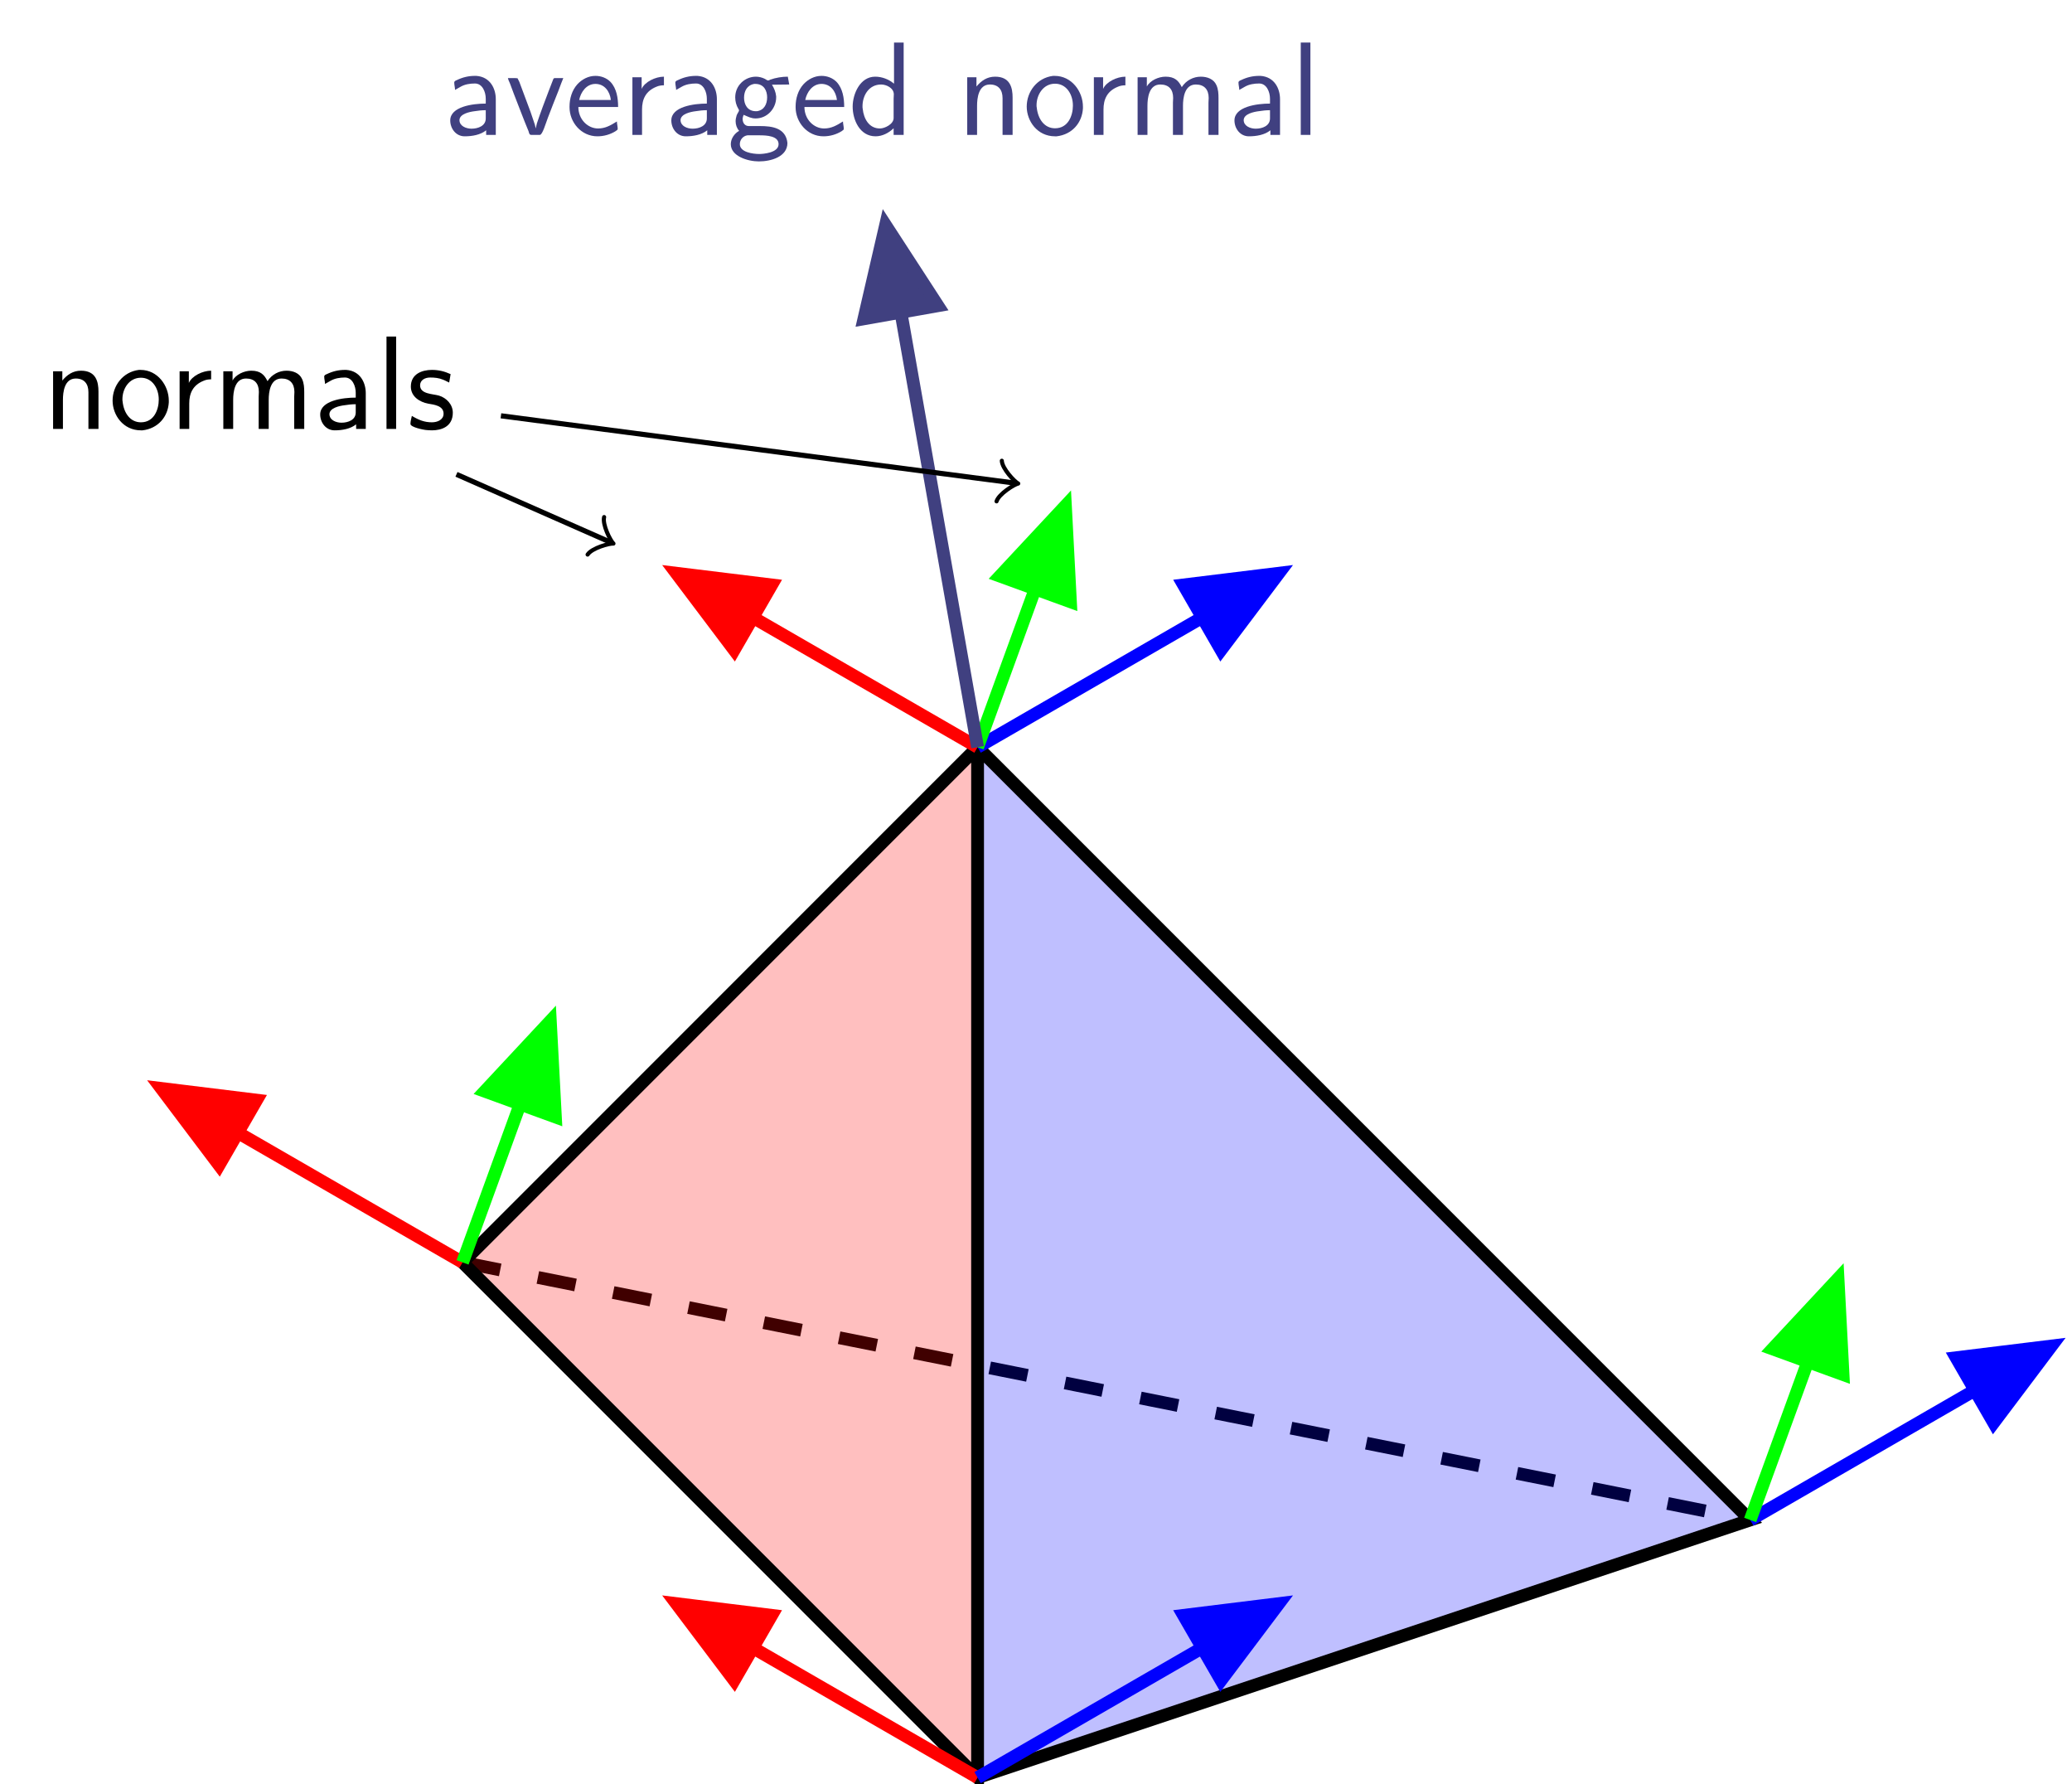
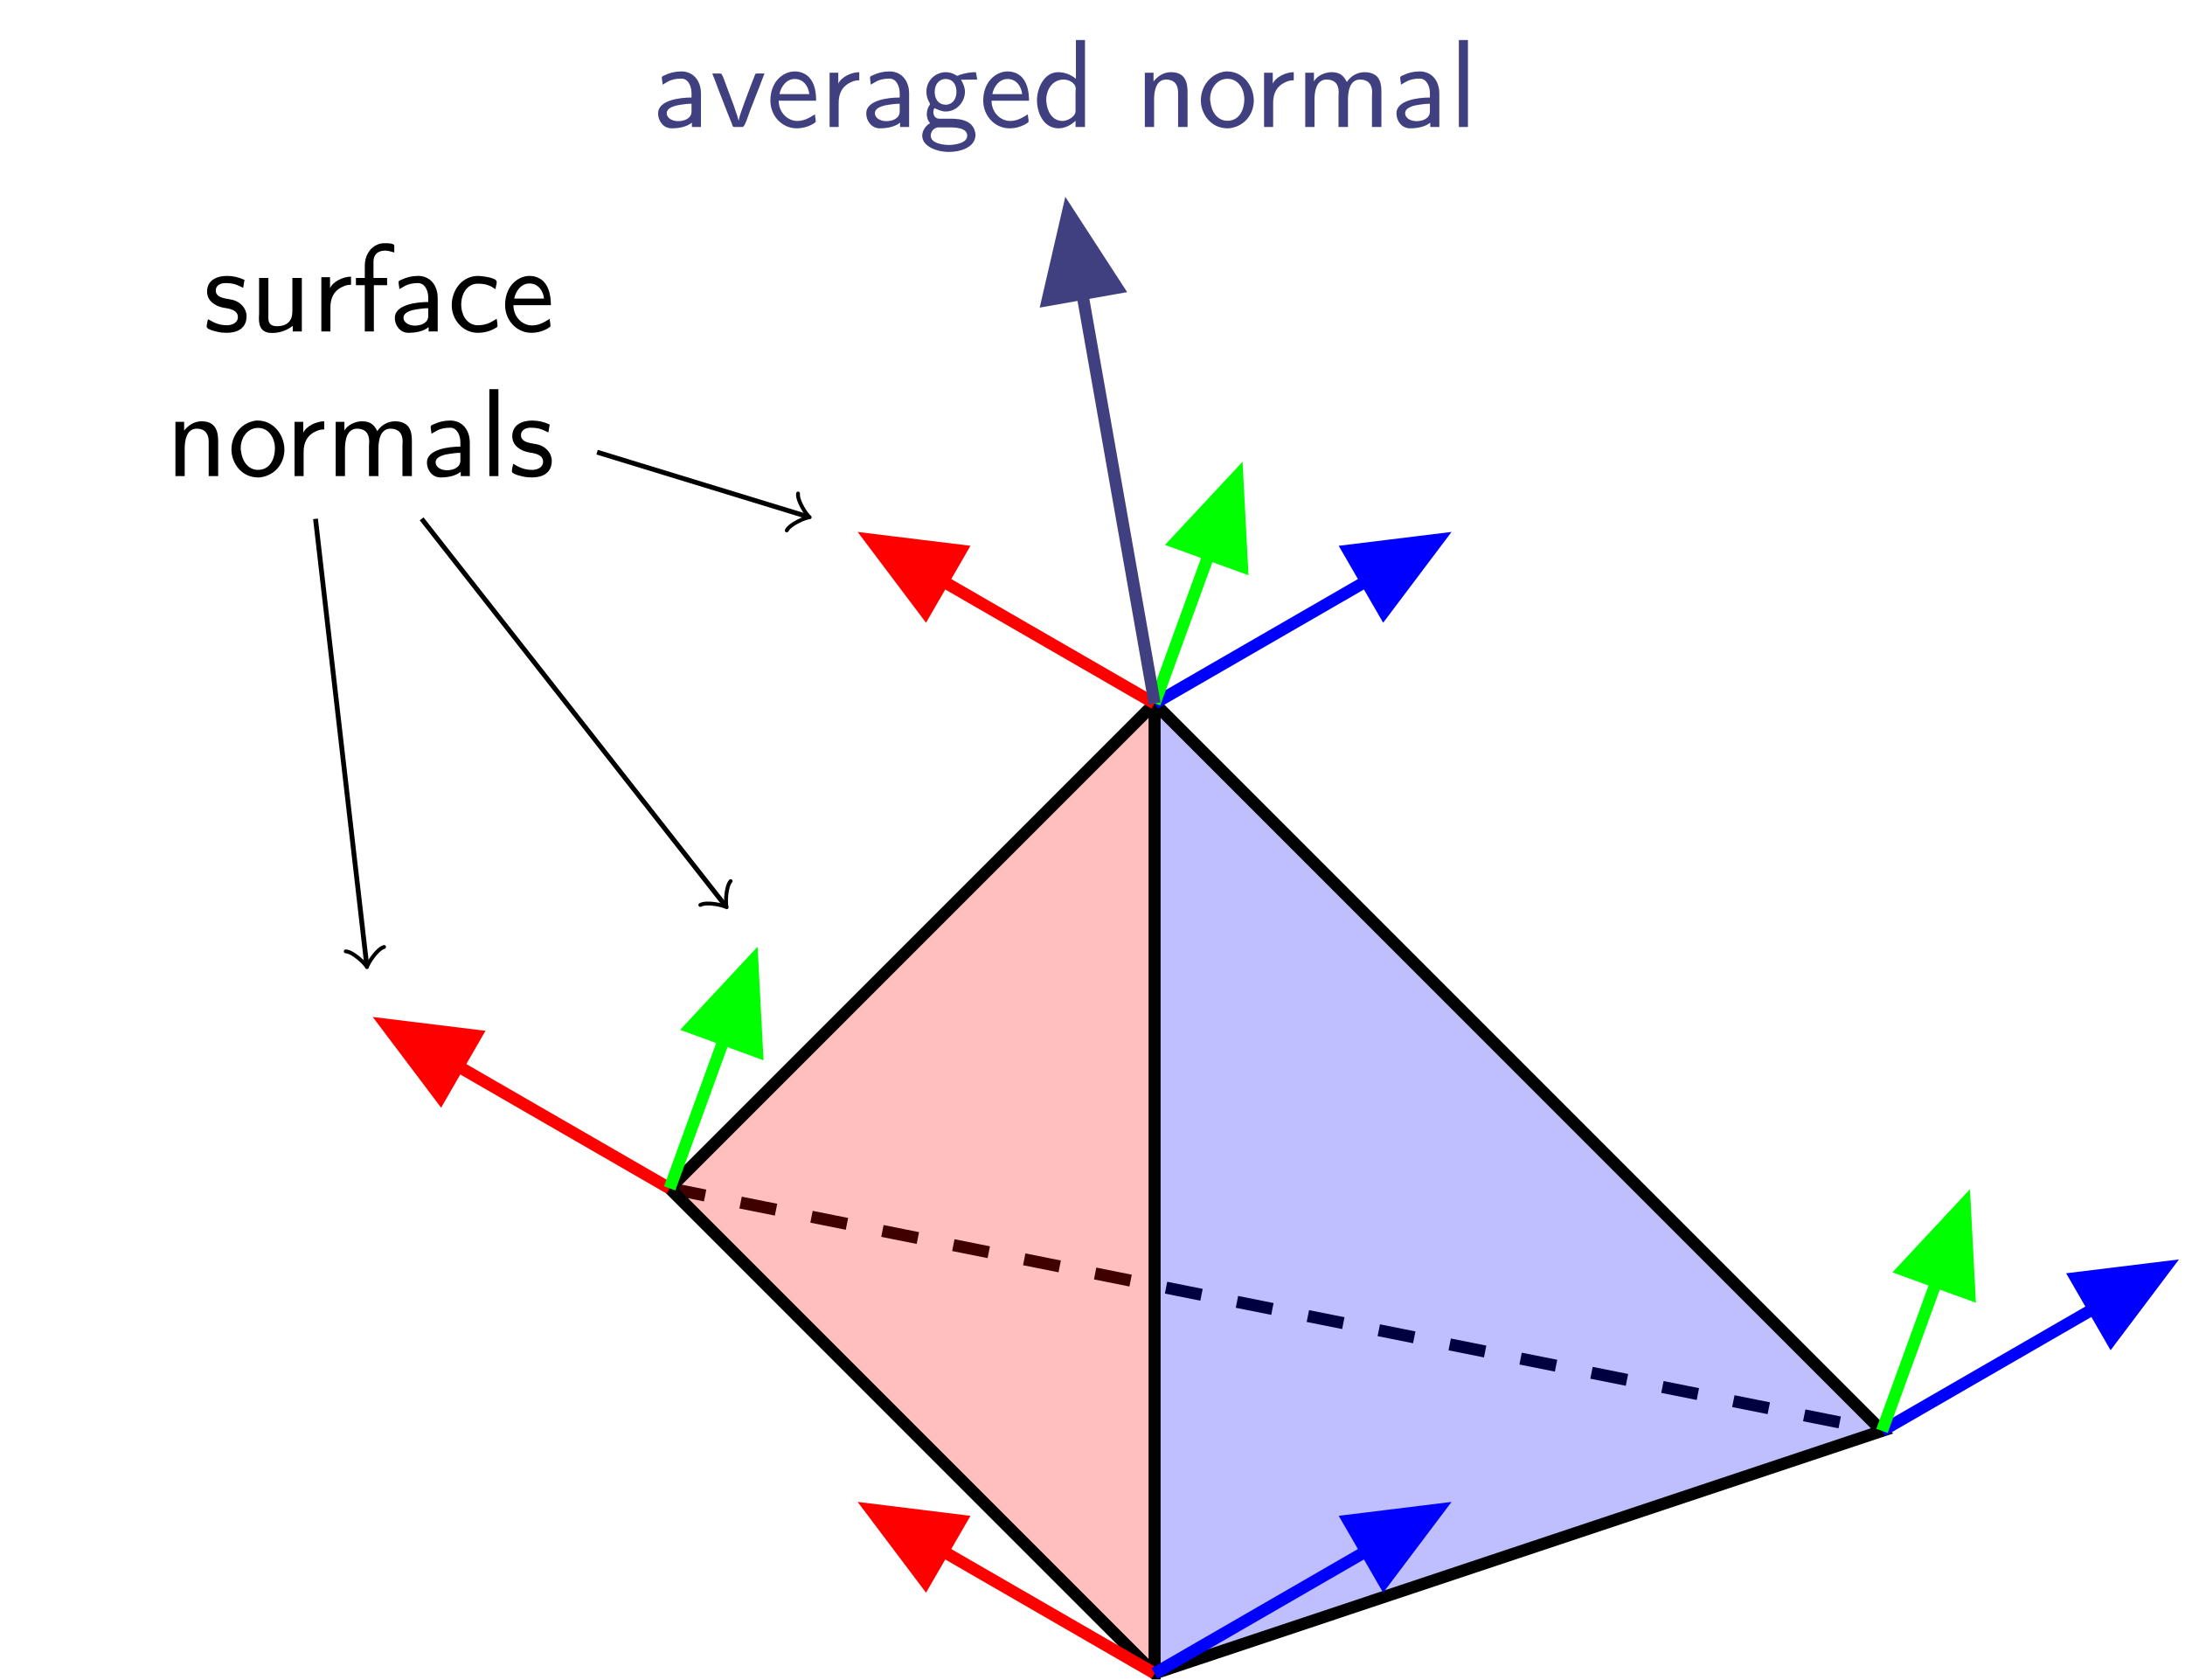
- <svg xmlns="http://www.w3.org/2000/svg" xmlns:xlink="http://www.w3.org/1999/xlink" width="161.266" height="138.816" viewBox="0 0 161.266 138.816">
+ <svg xmlns="http://www.w3.org/2000/svg" xmlns:xlink="http://www.w3.org/1999/xlink" width="180.625" height="138.816" viewBox="0 0 180.625 138.816">
  <defs>
    <g>
      <g id="glyph-0-0">
        <path d="M 0.812 -3.516 C 0.969 -3.594 1.094 -3.688 1.25 -3.766 C 1.578 -3.953 1.969 -4.016 2.359 -4.016 C 2.953 -4.016 3.203 -3.344 3.203 -2.828 C 3.203 -2.703 3.203 -2.578 3.203 -2.453 C 2.188 -2.453 0.438 -2.219 0.438 -1.141 C 0.438 -0.516 0.875 0.094 1.562 0.094 C 2.141 0.094 2.797 -0.016 3.234 -0.375 L 3.234 -0.016 L 3.984 -0.016 L 3.984 -2.797 C 3.984 -3.625 3.547 -4.531 2.469 -4.609 L 2.359 -4.609 C 1.859 -4.609 1.406 -4.5 0.953 -4.281 C 0.875 -4.25 0.75 -4.203 0.75 -4.094 C 0.75 -3.891 0.812 -3.703 0.812 -3.516 Z M 3.203 -1.938 L 3.203 -1.297 C 3.203 -0.719 2.609 -0.5 2.094 -0.5 C 1.672 -0.5 1.156 -0.703 1.156 -1.172 C 1.172 -1.656 1.953 -1.812 2.328 -1.859 C 2.609 -1.906 2.906 -1.938 3.203 -1.938 Z M 3.203 -1.938 " />
      </g>
      <g id="glyph-0-1">
        <path d="M 0.141 -4.438 C 0.172 -4.297 0.234 -4.172 0.297 -4.031 L 0.594 -3.234 C 0.984 -2.25 1.344 -1.266 1.75 -0.297 C 1.797 -0.125 1.812 -0.016 1.969 -0.016 L 2.625 -0.016 C 2.828 -0.016 3.078 -0.891 3.25 -1.344 C 3.516 -2.031 3.781 -2.734 4.062 -3.422 L 4.297 -4.047 C 4.344 -4.172 4.406 -4.312 4.453 -4.438 L 3.812 -4.438 C 3.703 -4.438 3.688 -4.391 3.656 -4.312 L 3.312 -3.422 C 3 -2.609 2.688 -1.781 2.406 -0.938 C 2.375 -0.797 2.328 -0.656 2.312 -0.516 L 2.234 -0.828 L 1.906 -1.797 L 1.031 -4.141 L 0.891 -4.422 L 0.688 -4.438 Z M 0.141 -4.438 " />
      </g>
      <g id="glyph-0-2">
        <path d="M 4.031 -1.062 C 3.531 -0.75 3.125 -0.516 2.562 -0.516 C 1.781 -0.516 1.031 -1.203 1.031 -2.188 L 4.125 -2.188 C 4.125 -2.875 4.016 -3.625 3.531 -4.141 C 3.219 -4.453 2.797 -4.609 2.359 -4.609 C 1.812 -4.609 1.312 -4.344 0.953 -3.953 C 0.531 -3.484 0.344 -2.844 0.344 -2.219 L 0.344 -2.172 C 0.344 -1 1.25 0.094 2.516 0.094 C 3.016 0.094 3.516 -0.047 3.938 -0.312 C 4 -0.375 4.094 -0.391 4.094 -0.484 C 4.094 -0.672 4.031 -0.875 4.031 -1.062 Z M 1.094 -2.734 C 1.219 -3.344 1.656 -3.984 2.359 -3.984 C 3.062 -3.984 3.484 -3.406 3.562 -2.734 Z M 1.094 -2.734 " />
      </g>
      <g id="glyph-0-3">
        <path d="M 1.531 -3.594 L 1.531 -4.5 L 0.812 -4.5 L 0.812 -0.016 L 1.562 -0.016 L 1.562 -2 C 1.562 -2.766 1.828 -3.422 2.688 -3.766 C 2.859 -3.844 3.062 -3.875 3.266 -3.875 L 3.266 -4.547 C 2.609 -4.547 1.766 -4.141 1.531 -3.594 Z M 1.531 -3.594 " />
      </g>
      <g id="glyph-0-4">
        <path d="M 0.922 -0.344 L 0.922 -0.328 C 0.562 -0.125 0.281 0.281 0.281 0.703 C 0.281 1.641 1.594 2.047 2.469 2.047 C 3.406 2.047 4.688 1.688 4.688 0.609 C 4.562 -0.578 3.453 -0.703 2.578 -0.703 L 1.688 -0.703 C 1.375 -0.703 1.203 -0.953 1.203 -1.25 L 1.203 -1.312 C 1.219 -1.422 1.25 -1.5 1.281 -1.578 C 1.656 -1.422 1.859 -1.297 2.219 -1.297 C 3.125 -1.297 3.812 -2.078 3.812 -2.938 L 3.812 -3.016 C 3.781 -3.344 3.656 -3.641 3.484 -3.922 L 4.828 -3.938 L 4.719 -4.547 C 4.266 -4.547 3.781 -4.469 3.344 -4.312 C 3.297 -4.281 3.234 -4.25 3.188 -4.25 C 3.109 -4.25 3 -4.344 2.938 -4.375 C 2.719 -4.484 2.469 -4.547 2.234 -4.547 C 1.391 -4.547 0.625 -3.875 0.625 -2.938 C 0.625 -2.625 0.703 -2.328 0.859 -2.062 C 0.875 -2.031 0.922 -1.969 0.922 -1.922 C 0.922 -1.844 0.781 -1.672 0.734 -1.531 C 0.688 -1.375 0.656 -1.219 0.656 -1.078 C 0.656 -0.812 0.75 -0.531 0.922 -0.344 Z M 1.578 0.016 L 2.516 0.016 C 3.078 0.016 4 0.062 4 0.703 C 4 1.391 2.766 1.469 2.5 1.469 C 1.984 1.469 0.984 1.328 0.984 0.703 C 0.984 0.359 1.234 0.062 1.578 0.016 Z M 2.109 -3.984 L 2.188 -3.984 C 2.875 -3.984 3.109 -3.438 3.109 -2.938 C 3.109 -2.406 2.875 -1.938 2.312 -1.859 L 2.234 -1.859 C 1.562 -1.859 1.312 -2.406 1.312 -2.906 C 1.312 -3.422 1.547 -3.891 2.109 -3.984 Z M 2.109 -3.984 " />
      </g>
      <g id="glyph-0-5">
        <path d="M 3.578 -7.203 L 3.578 -4 C 3.172 -4.344 2.641 -4.547 2.109 -4.547 C 0.938 -4.547 0.359 -3.203 0.359 -2.219 C 0.359 -1.172 0.922 0.094 2.141 0.094 C 2.672 0.094 3.172 -0.172 3.547 -0.531 L 3.547 -0.016 L 4.328 -0.016 L 4.328 -7.203 Z M 1.141 -2.047 C 1.125 -2.109 1.125 -2.188 1.125 -2.25 C 1.125 -3.047 1.594 -3.938 2.578 -3.938 C 2.969 -3.938 3.562 -3.672 3.562 -3.172 C 3.562 -3.047 3.547 -2.938 3.547 -2.828 L 3.547 -1.328 C 3.547 -0.844 2.844 -0.516 2.484 -0.516 C 1.625 -0.516 1.219 -1.281 1.141 -2.047 Z M 1.141 -2.047 " />
      </g>
      <g id="glyph-0-6">
        <path d="M 1.531 -3.781 L 1.531 -4.5 L 0.812 -4.5 L 0.812 -0.016 L 1.578 -0.016 L 1.578 -2.281 C 1.578 -2.875 1.688 -3.938 2.578 -3.938 C 3.234 -3.938 3.562 -3.531 3.562 -2.875 C 3.562 -2.75 3.562 -2.625 3.562 -2.516 L 3.562 -0.016 L 4.344 -0.016 L 4.344 -2.375 C 4.344 -2.547 4.344 -2.734 4.344 -2.922 C 4.344 -3.656 4.172 -4.547 2.984 -4.547 C 2.359 -4.547 1.906 -4.234 1.531 -3.781 Z M 1.531 -3.781 " />
      </g>
      <g id="glyph-0-7">
        <path d="M 2.344 -4.609 C 1.094 -4.453 0.297 -3.375 0.297 -2.219 C 0.297 -1.109 1.109 0.094 2.5 0.094 L 2.625 0.094 C 3.844 -0.047 4.609 -0.969 4.672 -2.078 L 4.672 -2.219 C 4.672 -3.375 3.812 -4.609 2.469 -4.609 Z M 1.078 -2.141 C 1.062 -2.203 1.062 -2.266 1.062 -2.328 C 1.062 -3.156 1.594 -4 2.5 -4 C 3.375 -4 3.891 -3.188 3.891 -2.297 C 3.891 -1.531 3.531 -0.531 2.5 -0.531 C 1.672 -0.531 1.172 -1.25 1.078 -2.141 Z M 1.078 -2.141 " />
      </g>
      <g id="glyph-0-8">
        <path d="M 1.531 -3.781 L 1.531 -4.5 L 0.812 -4.5 L 0.812 -0.016 L 1.578 -0.016 L 1.578 -2.281 C 1.578 -2.906 1.703 -3.938 2.578 -3.938 C 3.234 -3.938 3.578 -3.562 3.578 -2.891 C 3.578 -2.766 3.562 -2.641 3.562 -2.516 L 3.562 -0.016 L 4.344 -0.016 L 4.344 -2.281 C 4.344 -2.906 4.469 -3.938 5.344 -3.938 C 5.984 -3.938 6.344 -3.562 6.344 -2.891 C 6.344 -2.766 6.328 -2.641 6.328 -2.516 L 6.328 -0.016 L 7.109 -0.016 L 7.109 -2.859 C 7.109 -3.219 7.094 -3.578 6.938 -3.906 C 6.734 -4.359 6.234 -4.547 5.734 -4.547 C 5.156 -4.547 4.594 -4.266 4.25 -3.734 C 4 -4.234 3.703 -4.547 2.984 -4.547 C 2.438 -4.547 1.781 -4.25 1.531 -3.781 Z M 1.531 -3.781 " />
      </g>
      <g id="glyph-0-9">
        <path d="M 0.812 -7.203 L 0.812 -0.016 L 1.562 -0.016 L 1.562 -7.203 Z M 0.812 -7.203 " />
      </g>
      <g id="glyph-0-10">
        <path d="M 0.406 -1.031 C 0.359 -0.828 0.297 -0.594 0.297 -0.406 C 0.297 -0.141 1.328 0.047 1.453 0.062 C 1.609 0.078 1.781 0.094 1.969 0.094 C 2.703 0.094 3.594 -0.188 3.594 -1.281 C 3.594 -1.922 3.094 -2.438 2.516 -2.609 C 2.031 -2.75 1.047 -2.719 1.047 -3.406 C 1.047 -3.812 1.422 -4.016 1.828 -4.016 C 2.172 -4.016 2.516 -3.984 2.844 -3.844 C 3.016 -3.781 3.156 -3.688 3.312 -3.625 L 3.422 -4.281 C 2.938 -4.5 2.484 -4.609 1.969 -4.609 C 1.203 -4.609 0.328 -4.297 0.328 -3.312 C 0.328 -2.531 1.016 -2.109 1.672 -1.984 C 2.125 -1.906 2.875 -1.828 2.875 -1.203 C 2.875 -0.734 2.406 -0.531 1.969 -0.531 C 1.391 -0.531 0.953 -0.703 0.406 -1.031 Z M 0.406 -1.031 " />
      </g>
+       <g id="glyph-0-11">
+         <path d="M 0.812 -4.438 L 0.812 -1.547 C 0.812 -1.422 0.797 -1.281 0.797 -1.141 C 0.797 -0.812 0.828 -0.469 1.031 -0.219 C 1.234 0.031 1.562 0.109 1.875 0.109 C 2.5 0.109 3.109 -0.094 3.594 -0.484 L 3.594 -0.016 L 4.344 -0.016 L 4.344 -4.438 L 3.562 -4.438 L 3.562 -1.672 C 3.562 -0.891 3.141 -0.453 2.281 -0.453 C 1.859 -0.453 1.578 -0.625 1.578 -1.109 L 1.578 -4.438 Z M 0.812 -4.438 " />
+       </g>
+       <g id="glyph-0-12">
+         <path d="M 1 -4.438 L 0.266 -4.438 L 0.266 -3.844 L 1 -3.844 L 1 -0.016 L 1.75 -0.016 L 1.75 -3.844 L 2.844 -3.844 L 2.844 -4.438 L 1.719 -4.438 L 1.719 -5.453 C 1.719 -5.562 1.719 -5.688 1.719 -5.797 C 1.719 -6.266 1.969 -6.703 2.719 -6.703 C 2.969 -6.688 3.188 -6.609 3.438 -6.547 L 3.438 -7.109 C 3.438 -7.312 2.891 -7.312 2.688 -7.312 L 2.625 -7.312 C 1.844 -7.312 1.234 -6.734 1.062 -5.984 C 1 -5.734 1 -5.5 1 -5.25 Z M 1 -4.438 " />
+       </g>
+       <g id="glyph-0-13">
+         <path d="M 4.078 -1.062 C 3.891 -0.969 3.719 -0.844 3.531 -0.75 C 3.219 -0.594 2.844 -0.531 2.5 -0.531 L 2.406 -0.531 C 1.531 -0.625 1.141 -1.469 1.141 -2.234 C 1.141 -3.047 1.562 -3.969 2.531 -3.969 C 2.953 -3.969 3.391 -3.891 3.75 -3.656 C 3.828 -3.609 3.891 -3.547 3.984 -3.516 C 3.984 -3.703 4.078 -3.906 4.078 -4.109 C 4.078 -4.531 2.531 -4.609 2.547 -4.609 C 1.188 -4.609 0.359 -3.406 0.359 -2.203 L 0.359 -2.141 C 0.375 -1 1.266 0.094 2.5 0.094 C 3.031 0.094 3.531 -0.031 4 -0.312 C 4.062 -0.359 4.141 -0.375 4.141 -0.484 C 4.141 -0.672 4.094 -0.875 4.078 -1.062 Z M 4.078 -1.062 " />
+       </g>
    </g>
    <clipPath id="clip-0">
-       <path clip-rule="nonzero" d="M 36 58 L 77 58 L 77 138.816 L 36 138.816 Z M 36 58 " />
+       <path clip-rule="nonzero" d="M 55 58 L 96 58 L 96 138.816 L 55 138.816 Z M 55 58 " />
    </clipPath>
    <clipPath id="clip-1">
-       <path clip-rule="nonzero" d="M 76 58 L 137 58 L 137 138.816 L 76 138.816 Z M 76 58 " />
+       <path clip-rule="nonzero" d="M 95 58 L 156 58 L 156 138.816 L 95 138.816 Z M 95 58 " />
    </clipPath>
    <clipPath id="clip-2">
-       <path clip-rule="nonzero" d="M 21 44 L 151 44 L 151 138.816 L 21 138.816 Z M 21 44 " />
+       <path clip-rule="nonzero" d="M 41 44 L 170 44 L 170 138.816 L 41 138.816 Z M 41 44 " />
    </clipPath>
    <clipPath id="clip-3">
-       <path clip-rule="nonzero" d="M 38 110 L 91 110 L 91 138.816 L 38 138.816 Z M 38 110 " />
+       <path clip-rule="nonzero" d="M 58 110 L 110 110 L 110 138.816 L 58 138.816 Z M 58 110 " />
    </clipPath>
    <clipPath id="clip-4">
-       <path clip-rule="nonzero" d="M 38 110 L 75 110 L 75 138.816 L 38 138.816 Z M 38 110 " />
+       <path clip-rule="nonzero" d="M 57 110 L 94 110 L 94 138.816 L 57 138.816 Z M 57 110 " />
    </clipPath>
    <clipPath id="clip-5">
-       <path clip-rule="nonzero" d="M 61 110 L 114 110 L 114 138.816 L 61 138.816 Z M 61 110 " />
+       <path clip-rule="nonzero" d="M 81 110 L 133 110 L 133 138.816 L 81 138.816 Z M 81 110 " />
    </clipPath>
    <clipPath id="clip-6">
-       <path clip-rule="nonzero" d="M 78 110 L 114 110 L 114 138.816 L 78 138.816 Z M 78 110 " />
+       <path clip-rule="nonzero" d="M 97 110 L 133 110 L 133 138.816 L 97 138.816 Z M 97 110 " />
    </clipPath>
    <clipPath id="clip-7">
-       <path clip-rule="nonzero" d="M 122 90 L 161.266 90 L 161.266 133 L 122 133 Z M 122 90 " />
+       <path clip-rule="nonzero" d="M 141 90 L 180.625 90 L 180.625 133 L 141 133 Z M 141 90 " />
    </clipPath>
    <clipPath id="clip-8">
-       <path clip-rule="nonzero" d="M 138 90 L 161.266 90 L 161.266 125 L 138 125 Z M 138 90 " />
+       <path clip-rule="nonzero" d="M 157 90 L 180.625 90 L 180.625 125 L 157 125 Z M 157 90 " />
    </clipPath>
  </defs>
-   <path fill="none" stroke-width="0.996" stroke-linecap="butt" stroke-linejoin="miter" stroke="rgb(0%, 0%, 0%)" stroke-opacity="1" stroke-dasharray="2.989 2.989" stroke-miterlimit="10" d="M -40.087 -40.088 L 60.132 -60.131 " transform="matrix(1, 0, 0, -1, 76.087, 58.142)" />
+   <path fill="none" stroke-width="0.996" stroke-linecap="butt" stroke-linejoin="miter" stroke="rgb(0%, 0%, 0%)" stroke-opacity="1" stroke-dasharray="2.989 2.989" stroke-miterlimit="10" d="M -40.087 -40.088 L 60.132 -60.131 " transform="matrix(1, 0, 0, -1, 95.446, 58.142)" />
  <g clip-path="url(#clip-0)">
-     <path fill-rule="nonzero" fill="rgb(100%, 0%, 0%)" fill-opacity="0.25" d="M 76.086 58.141 L 36 98.23 L 76.086 138.32 " />
+     <path fill-rule="nonzero" fill="rgb(100%, 0%, 0%)" fill-opacity="0.25" d="M 95.445 58.141 L 55.359 98.23 L 95.445 138.32 " />
  </g>
  <g clip-path="url(#clip-1)">
-     <path fill-rule="nonzero" fill="rgb(0%, 0%, 100%)" fill-opacity="0.25" d="M 76.086 58.141 L 76.086 138.32 L 136.219 118.273 " />
+     <path fill-rule="nonzero" fill="rgb(0%, 0%, 100%)" fill-opacity="0.25" d="M 95.445 58.141 L 95.445 138.32 L 155.578 118.273 " />
  </g>
  <g clip-path="url(#clip-2)">
-     <path fill="none" stroke-width="0.996" stroke-linecap="butt" stroke-linejoin="miter" stroke="rgb(0%, 0%, 0%)" stroke-opacity="1" stroke-miterlimit="10" d="M -0.001 0.001 L -40.087 -40.088 L -0.001 -80.178 Z M -0.001 0.001 L 60.132 -60.131 L -0.001 -80.178 " transform="matrix(1, 0, 0, -1, 76.087, 58.142)" />
+     <path fill="none" stroke-width="0.996" stroke-linecap="butt" stroke-linejoin="miter" stroke="rgb(0%, 0%, 0%)" stroke-opacity="1" stroke-miterlimit="10" d="M -0.001 0.001 L -40.087 -40.088 L -0.001 -80.178 Z M -0.001 0.001 L 60.132 -60.131 L -0.001 -80.178 " transform="matrix(1, 0, 0, -1, 95.446, 58.142)" />
  </g>
-   <path fill="none" stroke-width="0.996" stroke-linecap="butt" stroke-linejoin="miter" stroke="rgb(100%, 0%, 0%)" stroke-opacity="1" stroke-miterlimit="10" d="M -0.001 0.001 L -23.122 13.349 " transform="matrix(1, 0, 0, -1, 76.087, 58.142)" />
-   <path fill-rule="nonzero" fill="rgb(100%, 0%, 0%)" fill-opacity="1" stroke-width="0.996" stroke-linecap="butt" stroke-linejoin="miter" stroke="rgb(100%, 0%, 0%)" stroke-opacity="1" stroke-miterlimit="10" d="M -6.506 2.919 L 0.375 0 L -6.504 -2.921 Z M -6.506 2.919 " transform="matrix(-0.86601, -0.49998, -0.49998, 0.86601, 52.96581, 44.79302)" />
-   <path fill="none" stroke-width="0.996" stroke-linecap="butt" stroke-linejoin="miter" stroke="rgb(100%, 0%, 0%)" stroke-opacity="1" stroke-miterlimit="10" d="M -40.087 -40.088 L -63.208 -26.741 " transform="matrix(1, 0, 0, -1, 76.087, 58.142)" />
-   <path fill-rule="nonzero" fill="rgb(100%, 0%, 0%)" fill-opacity="1" stroke-width="0.996" stroke-linecap="butt" stroke-linejoin="miter" stroke="rgb(100%, 0%, 0%)" stroke-opacity="1" stroke-miterlimit="10" d="M -6.504 2.918 L 0.373 0 L -6.504 -2.919 Z M -6.504 2.918 " transform="matrix(-0.86601, -0.49998, -0.49998, 0.86601, 12.87733, 84.88149)" />
+   <path fill="none" stroke-width="0.996" stroke-linecap="butt" stroke-linejoin="miter" stroke="rgb(100%, 0%, 0%)" stroke-opacity="1" stroke-miterlimit="10" d="M -0.001 0.001 L -23.122 13.349 " transform="matrix(1, 0, 0, -1, 95.446, 58.142)" />
+   <path fill-rule="nonzero" fill="rgb(100%, 0%, 0%)" fill-opacity="1" stroke-width="0.996" stroke-linecap="butt" stroke-linejoin="miter" stroke="rgb(100%, 0%, 0%)" stroke-opacity="1" stroke-miterlimit="10" d="M -6.503 2.921 L 0.375 -0 L -6.504 -2.921 Z M -6.503 2.921 " transform="matrix(-0.86601, -0.49998, -0.49998, 0.86601, 72.32481, 44.79302)" />
+   <path fill="none" stroke-width="0.996" stroke-linecap="butt" stroke-linejoin="miter" stroke="rgb(100%, 0%, 0%)" stroke-opacity="1" stroke-miterlimit="10" d="M -40.087 -40.088 L -63.212 -26.741 " transform="matrix(1, 0, 0, -1, 95.446, 58.142)" />
+   <path fill-rule="nonzero" fill="rgb(100%, 0%, 0%)" fill-opacity="1" stroke-width="0.996" stroke-linecap="butt" stroke-linejoin="miter" stroke="rgb(100%, 0%, 0%)" stroke-opacity="1" stroke-miterlimit="10" d="M -6.504 2.918 L 0.372 -0 L -6.504 -2.919 Z M -6.504 2.918 " transform="matrix(-0.86601, -0.49998, -0.49998, 0.86601, 32.23633, 84.88149)" />
  <g clip-path="url(#clip-3)">
-     <path fill="none" stroke-width="0.996" stroke-linecap="butt" stroke-linejoin="miter" stroke="rgb(100%, 0%, 0%)" stroke-opacity="1" stroke-miterlimit="10" d="M -0.001 -80.178 L -23.122 -66.827 " transform="matrix(1, 0, 0, -1, 76.087, 58.142)" />
+     <path fill="none" stroke-width="0.996" stroke-linecap="butt" stroke-linejoin="miter" stroke="rgb(100%, 0%, 0%)" stroke-opacity="1" stroke-miterlimit="10" d="M -0.001 -80.178 L -23.122 -66.827 " transform="matrix(1, 0, 0, -1, 95.446, 58.142)" />
  </g>
-   <path fill-rule="nonzero" fill="rgb(100%, 0%, 0%)" fill-opacity="1" d="M 57.141 130.75 L 52.641 124.781 L 60.059 125.695 Z M 57.141 130.75 " />
+   <path fill-rule="nonzero" fill="rgb(100%, 0%, 0%)" fill-opacity="1" d="M 76.496 130.75 L 72 124.781 L 79.418 125.695 Z M 76.496 130.75 " />
  <g clip-path="url(#clip-4)">
-     <path fill="none" stroke-width="0.996" stroke-linecap="butt" stroke-linejoin="miter" stroke="rgb(100%, 0%, 0%)" stroke-opacity="1" stroke-miterlimit="10" d="M -6.506 2.918 L 0.376 -0.001 L -6.505 -2.918 Z M -6.506 2.918 " transform="matrix(-0.86601, -0.49998, -0.49998, 0.86601, 52.96581, 124.97)" />
+     <path fill="none" stroke-width="0.996" stroke-linecap="butt" stroke-linejoin="miter" stroke="rgb(100%, 0%, 0%)" stroke-opacity="1" stroke-miterlimit="10" d="M -6.503 2.92 L 0.376 -0.001 L -6.506 -2.918 Z M -6.503 2.92 " transform="matrix(-0.86601, -0.49998, -0.49998, 0.86601, 72.32481, 124.97)" />
  </g>
-   <path fill="none" stroke-width="0.996" stroke-linecap="butt" stroke-linejoin="miter" stroke="rgb(0%, 0%, 100%)" stroke-opacity="1" stroke-miterlimit="10" d="M -0.001 0.001 L 23.12 13.349 " transform="matrix(1, 0, 0, -1, 76.087, 58.142)" />
-   <path fill-rule="nonzero" fill="rgb(0%, 0%, 100%)" fill-opacity="1" stroke-width="0.996" stroke-linecap="butt" stroke-linejoin="miter" stroke="rgb(0%, 0%, 100%)" stroke-opacity="1" stroke-miterlimit="10" d="M -6.502 2.92 L 0.374 0.001 L -6.505 -2.92 Z M -6.502 2.92 " transform="matrix(0.86601, -0.49998, -0.49998, -0.86601, 99.20819, 44.79302)" />
+   <path fill="none" stroke-width="0.996" stroke-linecap="butt" stroke-linejoin="miter" stroke="rgb(0%, 0%, 100%)" stroke-opacity="1" stroke-miterlimit="10" d="M -0.001 0.001 L 23.12 13.349 " transform="matrix(1, 0, 0, -1, 95.446, 58.142)" />
+   <path fill-rule="nonzero" fill="rgb(0%, 0%, 100%)" fill-opacity="1" stroke-width="0.996" stroke-linecap="butt" stroke-linejoin="miter" stroke="rgb(0%, 0%, 100%)" stroke-opacity="1" stroke-miterlimit="10" d="M -6.506 2.921 L 0.374 0.001 L -6.504 -2.92 Z M -6.506 2.921 " transform="matrix(0.86601, -0.49998, -0.49998, -0.86601, 118.5672, 44.79302)" />
  <g clip-path="url(#clip-5)">
-     <path fill="none" stroke-width="0.996" stroke-linecap="butt" stroke-linejoin="miter" stroke="rgb(0%, 0%, 100%)" stroke-opacity="1" stroke-miterlimit="10" d="M -0.001 -80.178 L 23.12 -66.827 " transform="matrix(1, 0, 0, -1, 76.087, 58.142)" />
+     <path fill="none" stroke-width="0.996" stroke-linecap="butt" stroke-linejoin="miter" stroke="rgb(0%, 0%, 100%)" stroke-opacity="1" stroke-miterlimit="10" d="M -0.001 -80.178 L 23.12 -66.827 " transform="matrix(1, 0, 0, -1, 95.446, 58.142)" />
  </g>
-   <path fill-rule="nonzero" fill="rgb(0%, 0%, 100%)" fill-opacity="1" d="M 92.117 125.695 L 99.531 124.781 L 95.035 130.75 Z M 92.117 125.695 " />
+   <path fill-rule="nonzero" fill="rgb(0%, 0%, 100%)" fill-opacity="1" d="M 111.473 125.695 L 118.891 124.781 L 114.395 130.75 Z M 111.473 125.695 " />
  <g clip-path="url(#clip-6)">
-     <path fill="none" stroke-width="0.996" stroke-linecap="butt" stroke-linejoin="miter" stroke="rgb(0%, 0%, 100%)" stroke-opacity="1" stroke-miterlimit="10" d="M -6.504 2.917 L 0.374 0.002 L -6.504 -2.919 Z M -6.504 2.917 " transform="matrix(0.86601, -0.49998, -0.49998, -0.86601, 99.20819, 124.97)" />
+     <path fill="none" stroke-width="0.996" stroke-linecap="butt" stroke-linejoin="miter" stroke="rgb(0%, 0%, 100%)" stroke-opacity="1" stroke-miterlimit="10" d="M -6.507 2.919 L 0.374 0.002 L -6.504 -2.919 Z M -6.507 2.919 " transform="matrix(0.86601, -0.49998, -0.49998, -0.86601, 118.5672, 124.97)" />
  </g>
  <g clip-path="url(#clip-7)">
-     <path fill="none" stroke-width="0.996" stroke-linecap="butt" stroke-linejoin="miter" stroke="rgb(0%, 0%, 100%)" stroke-opacity="1" stroke-miterlimit="10" d="M 60.132 -60.131 L 83.253 -46.784 " transform="matrix(1, 0, 0, -1, 76.087, 58.142)" />
+     <path fill="none" stroke-width="0.996" stroke-linecap="butt" stroke-linejoin="miter" stroke="rgb(0%, 0%, 100%)" stroke-opacity="1" stroke-miterlimit="10" d="M 60.132 -60.131 L 83.253 -46.784 " transform="matrix(1, 0, 0, -1, 95.446, 58.142)" />
  </g>
-   <path fill-rule="nonzero" fill="rgb(0%, 0%, 100%)" fill-opacity="1" d="M 152.25 105.648 L 159.664 104.738 L 155.168 110.707 Z M 152.25 105.648 " />
+   <path fill-rule="nonzero" fill="rgb(0%, 0%, 100%)" fill-opacity="1" d="M 171.605 105.648 L 179.023 104.738 L 174.527 110.707 Z M 171.605 105.648 " />
  <g clip-path="url(#clip-8)">
-     <path fill="none" stroke-width="0.996" stroke-linecap="butt" stroke-linejoin="miter" stroke="rgb(0%, 0%, 100%)" stroke-opacity="1" stroke-miterlimit="10" d="M -6.502 2.92 L 0.374 0.001 L -6.505 -2.92 Z M -6.502 2.92 " transform="matrix(0.86601, -0.49998, -0.49998, -0.86601, 159.3409, 104.9257)" />
+     <path fill="none" stroke-width="0.996" stroke-linecap="butt" stroke-linejoin="miter" stroke="rgb(0%, 0%, 100%)" stroke-opacity="1" stroke-miterlimit="10" d="M -6.505 2.921 L 0.374 0.001 L -6.504 -2.921 Z M -6.505 2.921 " transform="matrix(0.86601, -0.49998, -0.49998, -0.86601, 178.6999, 104.9257)" />
  </g>
-   <path fill="none" stroke-width="0.996" stroke-linecap="butt" stroke-linejoin="miter" stroke="rgb(0%, 100%, 0%)" stroke-opacity="1" stroke-miterlimit="10" d="M -0.001 0.001 L 6.706 18.427 " transform="matrix(1, 0, 0, -1, 76.087, 58.142)" />
-   <path fill-rule="nonzero" fill="rgb(0%, 100%, 0%)" fill-opacity="1" stroke-width="0.996" stroke-linecap="butt" stroke-linejoin="miter" stroke="rgb(0%, 100%, 0%)" stroke-opacity="1" stroke-miterlimit="10" d="M -6.505 2.918 L 0.373 0 L -6.505 -2.919 Z M -6.505 2.918 " transform="matrix(0.34201, -0.93968, -0.93968, -0.34201, 82.79447, 39.71333)" />
-   <path fill="none" stroke-width="0.996" stroke-linecap="butt" stroke-linejoin="miter" stroke="rgb(0%, 100%, 0%)" stroke-opacity="1" stroke-miterlimit="10" d="M -40.087 -40.088 L -33.38 -21.659 " transform="matrix(1, 0, 0, -1, 76.087, 58.142)" />
-   <path fill-rule="nonzero" fill="rgb(0%, 100%, 0%)" fill-opacity="1" stroke-width="0.996" stroke-linecap="butt" stroke-linejoin="miter" stroke="rgb(0%, 100%, 0%)" stroke-opacity="1" stroke-miterlimit="10" d="M -6.503 2.92 L 0.374 0.002 L -6.505 -2.922 Z M -6.503 2.92 " transform="matrix(0.34201, -0.93968, -0.93968, -0.34201, 42.706, 79.8018)" />
-   <path fill="none" stroke-width="0.996" stroke-linecap="butt" stroke-linejoin="miter" stroke="rgb(0%, 100%, 0%)" stroke-opacity="1" stroke-miterlimit="10" d="M 60.132 -60.131 L 66.839 -41.706 " transform="matrix(1, 0, 0, -1, 76.087, 58.142)" />
-   <path fill-rule="nonzero" fill="rgb(0%, 100%, 0%)" fill-opacity="1" stroke-width="0.996" stroke-linecap="butt" stroke-linejoin="miter" stroke="rgb(0%, 100%, 0%)" stroke-opacity="1" stroke-miterlimit="10" d="M -6.505 2.917 L 0.372 -0 L -6.505 -2.919 Z M -6.505 2.917 " transform="matrix(0.34201, -0.93968, -0.93968, -0.34201, 142.9272, 99.84604)" />
-   <path fill="none" stroke-width="0.996" stroke-linecap="butt" stroke-linejoin="miter" stroke="rgb(25%, 25%, 50%)" stroke-opacity="1" stroke-miterlimit="10" d="M -0.001 0.001 L -7.099 40.251 " transform="matrix(1, 0, 0, -1, 76.087, 58.142)" />
-   <path fill-rule="nonzero" fill="rgb(25%, 25%, 50%)" fill-opacity="1" stroke-width="0.996" stroke-linecap="butt" stroke-linejoin="miter" stroke="rgb(25%, 25%, 50%)" stroke-opacity="1" stroke-miterlimit="10" d="M -6.505 2.922 L 0.373 -0.001 L -6.504 -2.921 Z M -6.505 2.922 " transform="matrix(-0.17363, -0.9848, -0.9848, 0.17363, 68.98988, 17.89134)" />
+   <path fill="none" stroke-width="0.996" stroke-linecap="butt" stroke-linejoin="miter" stroke="rgb(0%, 100%, 0%)" stroke-opacity="1" stroke-miterlimit="10" d="M -0.001 0.001 L 6.706 18.427 " transform="matrix(1, 0, 0, -1, 95.446, 58.142)" />
+   <path fill-rule="nonzero" fill="rgb(0%, 100%, 0%)" fill-opacity="1" stroke-width="0.996" stroke-linecap="butt" stroke-linejoin="miter" stroke="rgb(0%, 100%, 0%)" stroke-opacity="1" stroke-miterlimit="10" d="M -6.506 2.921 L 0.373 -0 L -6.505 -2.919 Z M -6.506 2.921 " transform="matrix(0.34201, -0.93968, -0.93968, -0.34201, 102.1535, 39.71333)" />
+   <path fill="none" stroke-width="0.996" stroke-linecap="butt" stroke-linejoin="miter" stroke="rgb(0%, 100%, 0%)" stroke-opacity="1" stroke-miterlimit="10" d="M -40.087 -40.088 L -33.38 -21.659 " transform="matrix(1, 0, 0, -1, 95.446, 58.142)" />
+   <path fill-rule="nonzero" fill="rgb(0%, 100%, 0%)" fill-opacity="1" stroke-width="0.996" stroke-linecap="butt" stroke-linejoin="miter" stroke="rgb(0%, 100%, 0%)" stroke-opacity="1" stroke-miterlimit="10" d="M -6.503 2.919 L 0.375 0.002 L -6.507 -2.918 Z M -6.503 2.919 " transform="matrix(0.34201, -0.93968, -0.93968, -0.34201, 62.065, 79.8018)" />
+   <path fill="none" stroke-width="0.996" stroke-linecap="butt" stroke-linejoin="miter" stroke="rgb(0%, 100%, 0%)" stroke-opacity="1" stroke-miterlimit="10" d="M 60.132 -60.131 L 66.839 -41.706 " transform="matrix(1, 0, 0, -1, 95.446, 58.142)" />
+   <path fill-rule="nonzero" fill="rgb(0%, 100%, 0%)" fill-opacity="1" stroke-width="0.996" stroke-linecap="butt" stroke-linejoin="miter" stroke="rgb(0%, 100%, 0%)" stroke-opacity="1" stroke-miterlimit="10" d="M -6.506 2.921 L 0.373 -0 L -6.505 -2.919 Z M -6.506 2.921 " transform="matrix(0.34201, -0.93968, -0.93968, -0.34201, 162.2862, 99.84604)" />
+   <path fill="none" stroke-width="0.996" stroke-linecap="butt" stroke-linejoin="miter" stroke="rgb(25%, 25%, 50%)" stroke-opacity="1" stroke-miterlimit="10" d="M -0.001 0.001 L -7.098 40.251 " transform="matrix(1, 0, 0, -1, 95.446, 58.142)" />
+   <path fill-rule="nonzero" fill="rgb(25%, 25%, 50%)" fill-opacity="1" stroke-width="0.996" stroke-linecap="butt" stroke-linejoin="miter" stroke="rgb(25%, 25%, 50%)" stroke-opacity="1" stroke-miterlimit="10" d="M -6.505 2.921 L 0.373 -0.001 L -6.503 -2.918 Z M -6.505 2.921 " transform="matrix(-0.17363, -0.9848, -0.9848, 0.17363, 88.34888, 17.89134)" />
  <g fill="rgb(25%, 25%, 50%)" fill-opacity="1">
-     <use xlink:href="#glyph-0-0" x="34.604" y="10.513" />
-     <use xlink:href="#glyph-0-1" x="39.39" y="10.513" />
-     <use xlink:href="#glyph-0-2" x="43.983" y="10.513" />
-     <use xlink:href="#glyph-0-3" x="48.409" y="10.513" />
-     <use xlink:href="#glyph-0-0" x="51.812" y="10.513" />
-     <use xlink:href="#glyph-0-4" x="56.598" y="10.513" />
-     <use xlink:href="#glyph-0-2" x="61.579" y="10.513" />
-     <use xlink:href="#glyph-0-5" x="66.005" y="10.513" />
+     <use xlink:href="#glyph-0-0" x="53.962" y="10.513" />
+     <use xlink:href="#glyph-0-1" x="58.748" y="10.513" />
+     <use xlink:href="#glyph-0-2" x="63.341" y="10.513" />
+     <use xlink:href="#glyph-0-3" x="67.767" y="10.513" />
+     <use xlink:href="#glyph-0-0" x="71.17" y="10.513" />
+     <use xlink:href="#glyph-0-4" x="75.956" y="10.513" />
+     <use xlink:href="#glyph-0-2" x="80.937" y="10.513" />
+     <use xlink:href="#glyph-0-5" x="85.363" y="10.513" />
  </g>
  <g fill="rgb(25%, 25%, 50%)" fill-opacity="1">
-     <use xlink:href="#glyph-0-6" x="74.468" y="10.513" />
-     <use xlink:href="#glyph-0-7" x="79.614" y="10.513" />
+     <use xlink:href="#glyph-0-6" x="93.826" y="10.513" />
+     <use xlink:href="#glyph-0-7" x="98.972" y="10.513" />
  </g>
  <g fill="rgb(25%, 25%, 50%)" fill-opacity="1">
-     <use xlink:href="#glyph-0-3" x="84.325" y="10.513" />
-     <use xlink:href="#glyph-0-8" x="87.729" y="10.513" />
-     <use xlink:href="#glyph-0-0" x="95.642" y="10.513" />
-     <use xlink:href="#glyph-0-9" x="100.428" y="10.513" />
+     <use xlink:href="#glyph-0-3" x="103.683" y="10.513" />
+     <use xlink:href="#glyph-0-8" x="107.087" y="10.513" />
+     <use xlink:href="#glyph-0-0" x="115" y="10.513" />
+     <use xlink:href="#glyph-0-9" x="119.786" y="10.513" />
  </g>
  <g fill="rgb(0%, 0%, 0%)" fill-opacity="1">
-     <use xlink:href="#glyph-0-6" x="3.32" y="33.392" />
-     <use xlink:href="#glyph-0-7" x="8.466" y="33.392" />
+     <use xlink:href="#glyph-0-10" x="16.789" y="27.415" />
+     <use xlink:href="#glyph-0-11" x="20.607" y="27.415" />
+     <use xlink:href="#glyph-0-3" x="25.752" y="27.415" />
+     <use xlink:href="#glyph-0-12" x="29.156" y="27.415" />
+     <use xlink:href="#glyph-0-0" x="32.199" y="27.415" />
+     <use xlink:href="#glyph-0-13" x="36.985" y="27.415" />
+     <use xlink:href="#glyph-0-2" x="41.412" y="27.415" />
  </g>
  <g fill="rgb(0%, 0%, 0%)" fill-opacity="1">
-     <use xlink:href="#glyph-0-3" x="13.167" y="33.392" />
-     <use xlink:href="#glyph-0-8" x="16.57" y="33.392" />
-     <use xlink:href="#glyph-0-0" x="24.484" y="33.392" />
-     <use xlink:href="#glyph-0-9" x="29.27" y="33.392" />
-     <use xlink:href="#glyph-0-10" x="31.649" y="33.392" />
+     <use xlink:href="#glyph-0-6" x="13.69" y="39.37" />
+     <use xlink:href="#glyph-0-7" x="18.836" y="39.37" />
  </g>
-   <path fill="none" stroke-width="0.399" stroke-linecap="butt" stroke-linejoin="miter" stroke="rgb(0%, 0%, 0%)" stroke-opacity="1" stroke-miterlimit="10" d="M -40.56 21.232 L -28.614 15.966 " transform="matrix(1, 0, 0, -1, 76.087, 58.142)" />
-   <path fill="none" stroke-width="0.319" stroke-linecap="round" stroke-linejoin="round" stroke="rgb(0%, 0%, 0%)" stroke-opacity="1" stroke-miterlimit="10" d="M -1.198 1.594 C -1.096 0.995 -0 0.099 0.299 0 C 0.001 -0.097 -1.098 -0.996 -1.197 -1.594 " transform="matrix(0.91498, 0.40337, 0.40337, -0.91498, 47.4723, 42.1763)" />
-   <path fill="none" stroke-width="0.399" stroke-linecap="butt" stroke-linejoin="miter" stroke="rgb(0%, 0%, 0%)" stroke-opacity="1" stroke-miterlimit="10" d="M -37.099 25.787 L 2.866 20.556 " transform="matrix(1, 0, 0, -1, 76.087, 58.142)" />
-   <path fill="none" stroke-width="0.319" stroke-linecap="round" stroke-linejoin="round" stroke="rgb(0%, 0%, 0%)" stroke-opacity="1" stroke-miterlimit="10" d="M -1.197 1.594 C -1.095 0.997 -0.001 0.1 0.3 0.001 C 0.002 -0.101 -1.094 -0.997 -1.194 -1.593 " transform="matrix(0.9915, 0.12975, 0.12975, -0.9915, 78.95277, 37.58743)" />
+   <g fill="rgb(0%, 0%, 0%)" fill-opacity="1">
+     <use xlink:href="#glyph-0-3" x="23.537" y="39.37" />
+     <use xlink:href="#glyph-0-8" x="26.94" y="39.37" />
+     <use xlink:href="#glyph-0-0" x="34.854" y="39.37" />
+     <use xlink:href="#glyph-0-9" x="39.64" y="39.37" />
+     <use xlink:href="#glyph-0-10" x="42.019" y="39.37" />
+   </g>
+   <path fill="none" stroke-width="0.399" stroke-linecap="butt" stroke-linejoin="miter" stroke="rgb(0%, 0%, 0%)" stroke-opacity="1" stroke-miterlimit="10" d="M -46.087 20.767 L -28.798 15.474 " transform="matrix(1, 0, 0, -1, 95.446, 58.142)" />
+   <path fill="none" stroke-width="0.319" stroke-linecap="round" stroke-linejoin="round" stroke="rgb(0%, 0%, 0%)" stroke-opacity="1" stroke-miterlimit="10" d="M -1.195 1.595 C -1.097 0.996 -0.001 0.098 0.298 0.001 C -0.002 -0.099 -1.096 -0.998 -1.194 -1.596 " transform="matrix(0.95616, 0.29276, 0.29276, -0.95616, 66.64829, 42.66777)" />
+   <path fill="none" stroke-width="0.399" stroke-linecap="butt" stroke-linejoin="miter" stroke="rgb(0%, 0%, 0%)" stroke-opacity="1" stroke-miterlimit="10" d="M -60.591 15.255 L -35.563 -16.616 " transform="matrix(1, 0, 0, -1, 95.446, 58.142)" />
+   <path fill="none" stroke-width="0.319" stroke-linecap="round" stroke-linejoin="round" stroke="rgb(0%, 0%, 0%)" stroke-opacity="1" stroke-miterlimit="10" d="M -1.197 1.594 C -1.095 0.997 0 0.102 0.299 0.001 C -0 -0.101 -1.095 -0.995 -1.196 -1.592 " transform="matrix(0.61761, 0.78644, 0.78644, -0.61761, 59.88461, 74.75797)" />
+   <path fill="none" stroke-width="0.399" stroke-linecap="butt" stroke-linejoin="miter" stroke="rgb(0%, 0%, 0%)" stroke-opacity="1" stroke-miterlimit="10" d="M -69.364 15.255 L -65.145 -21.503 " transform="matrix(1, 0, 0, -1, 95.446, 58.142)" />
+   <path fill="none" stroke-width="0.319" stroke-linecap="round" stroke-linejoin="round" stroke="rgb(0%, 0%, 0%)" stroke-opacity="1" stroke-miterlimit="10" d="M -1.195 1.595 C -1.095 0.998 0.001 0.101 0.3 0 C -0.002 -0.099 -1.096 -0.996 -1.196 -1.594 " transform="matrix(0.11404, 0.99342, 0.99342, -0.11404, 30.30167, 79.64292)" />
</svg>
